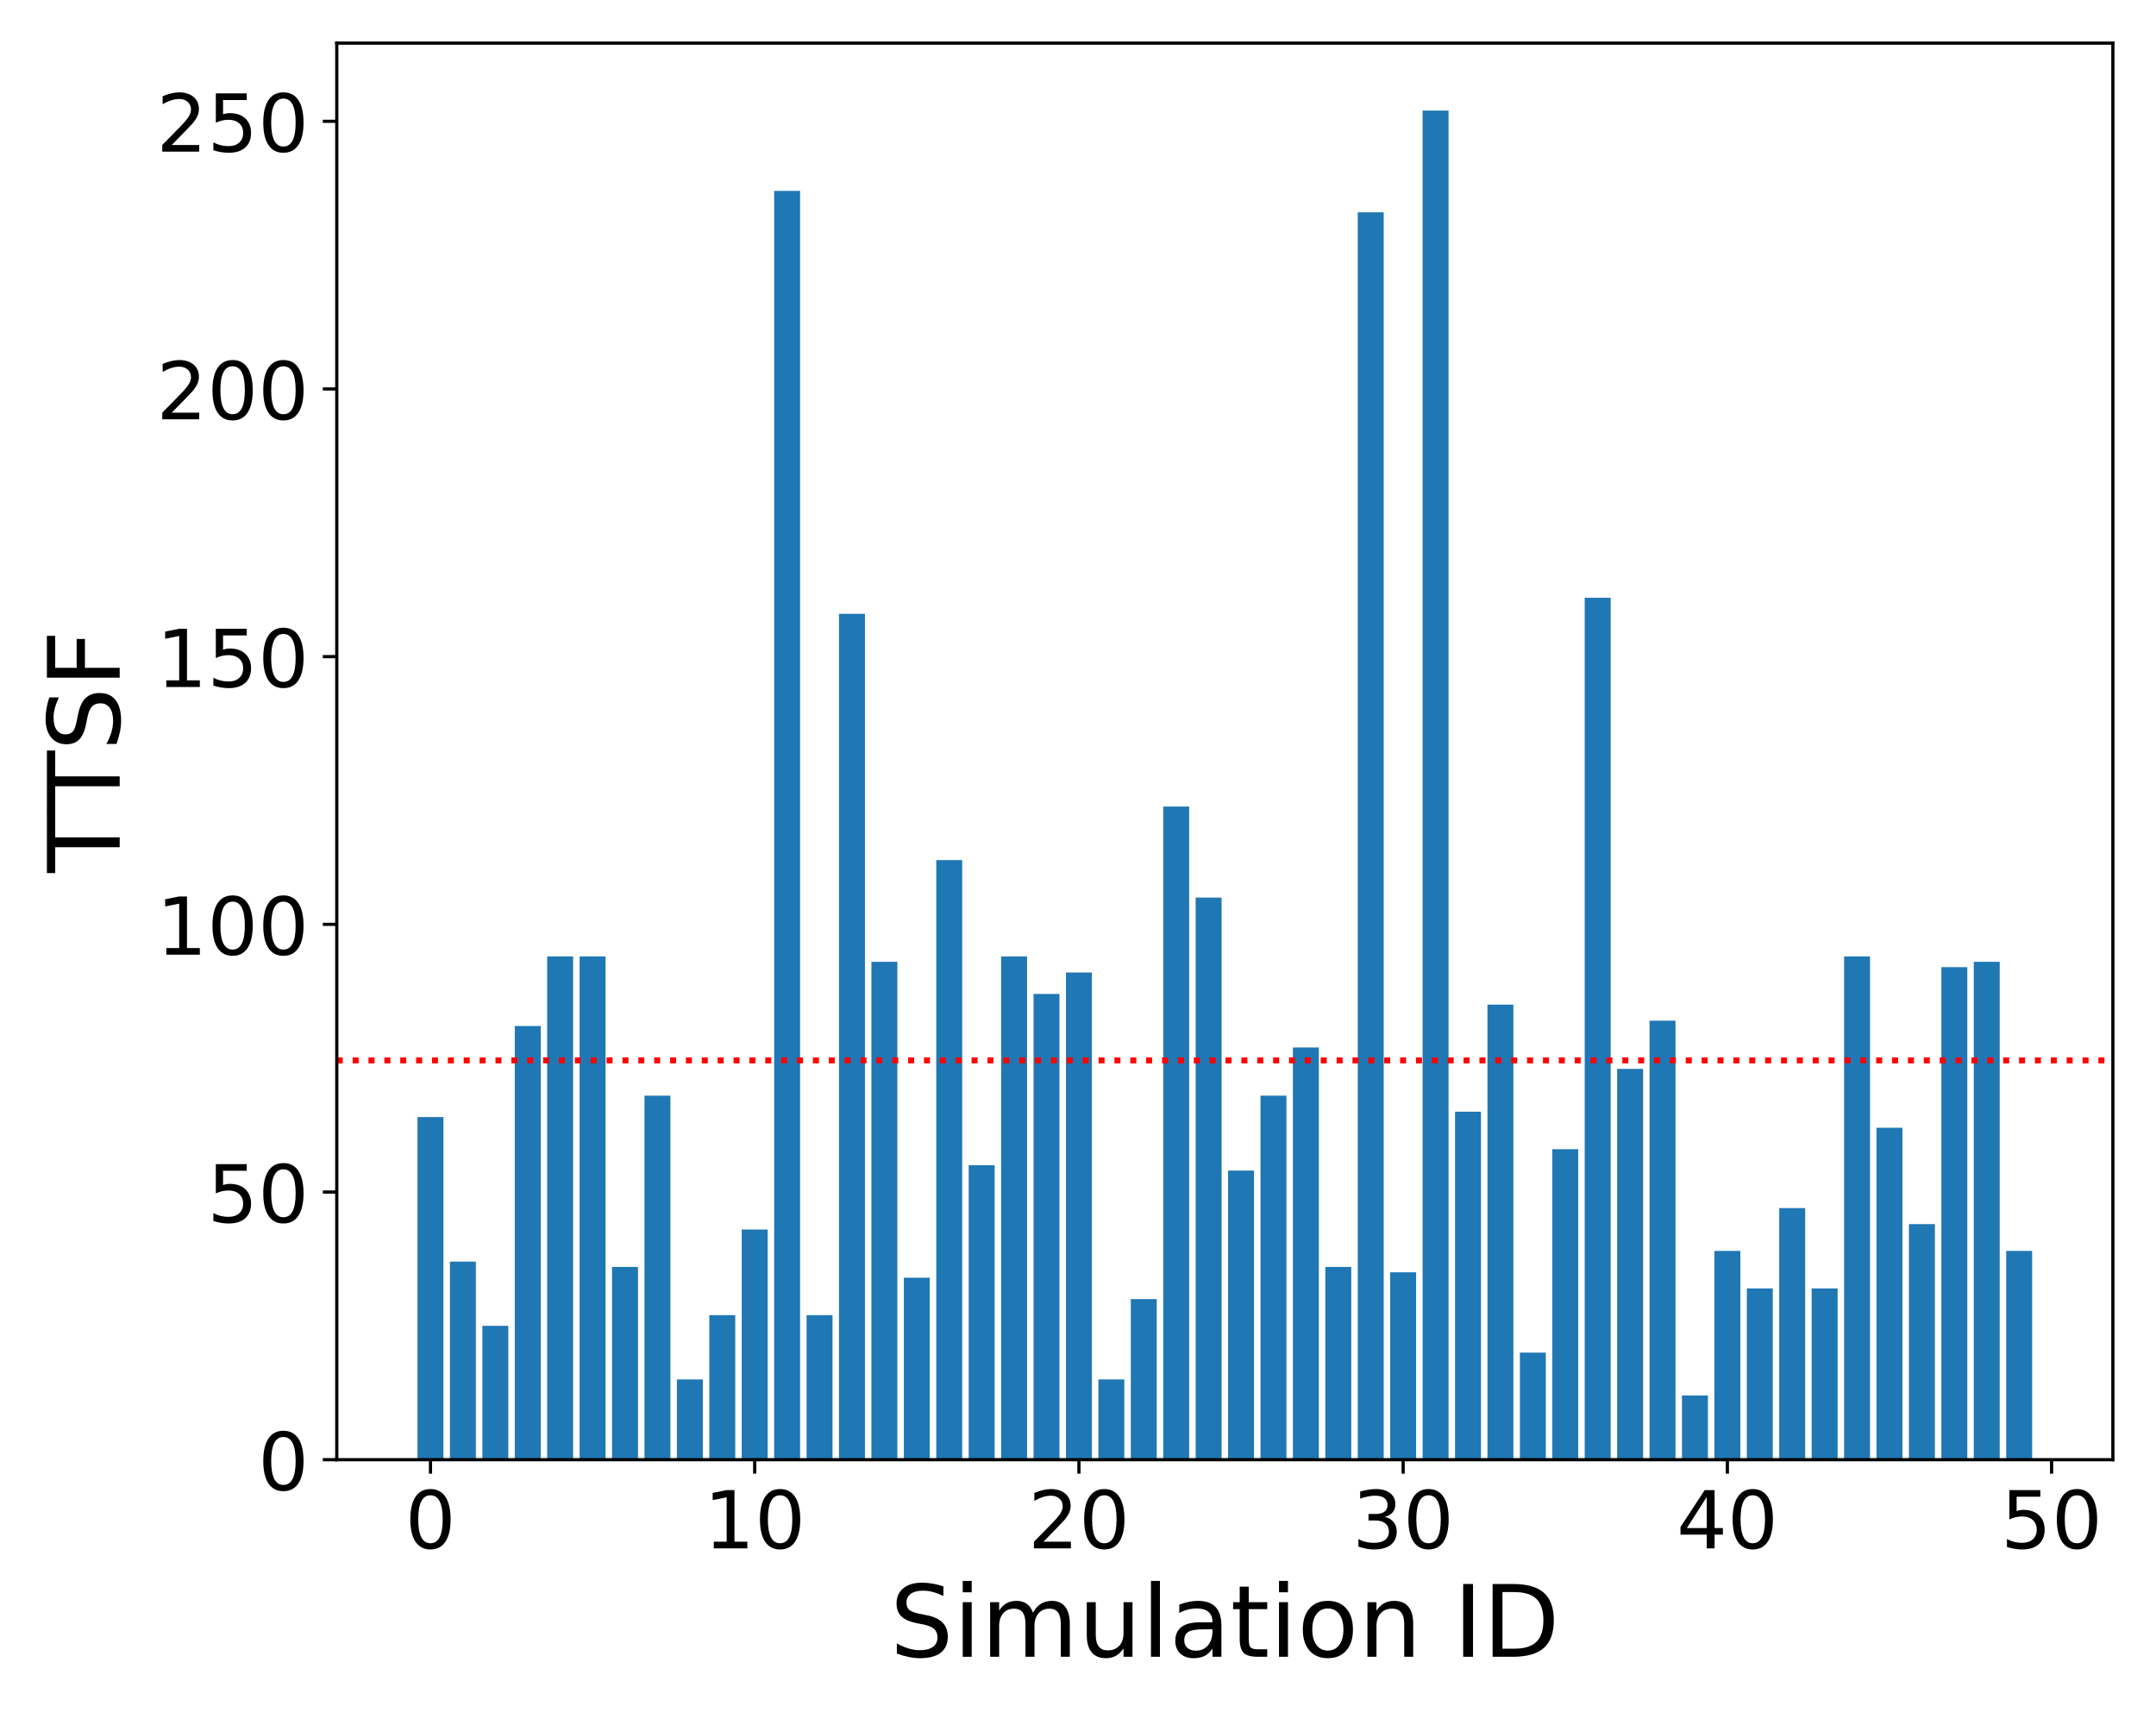
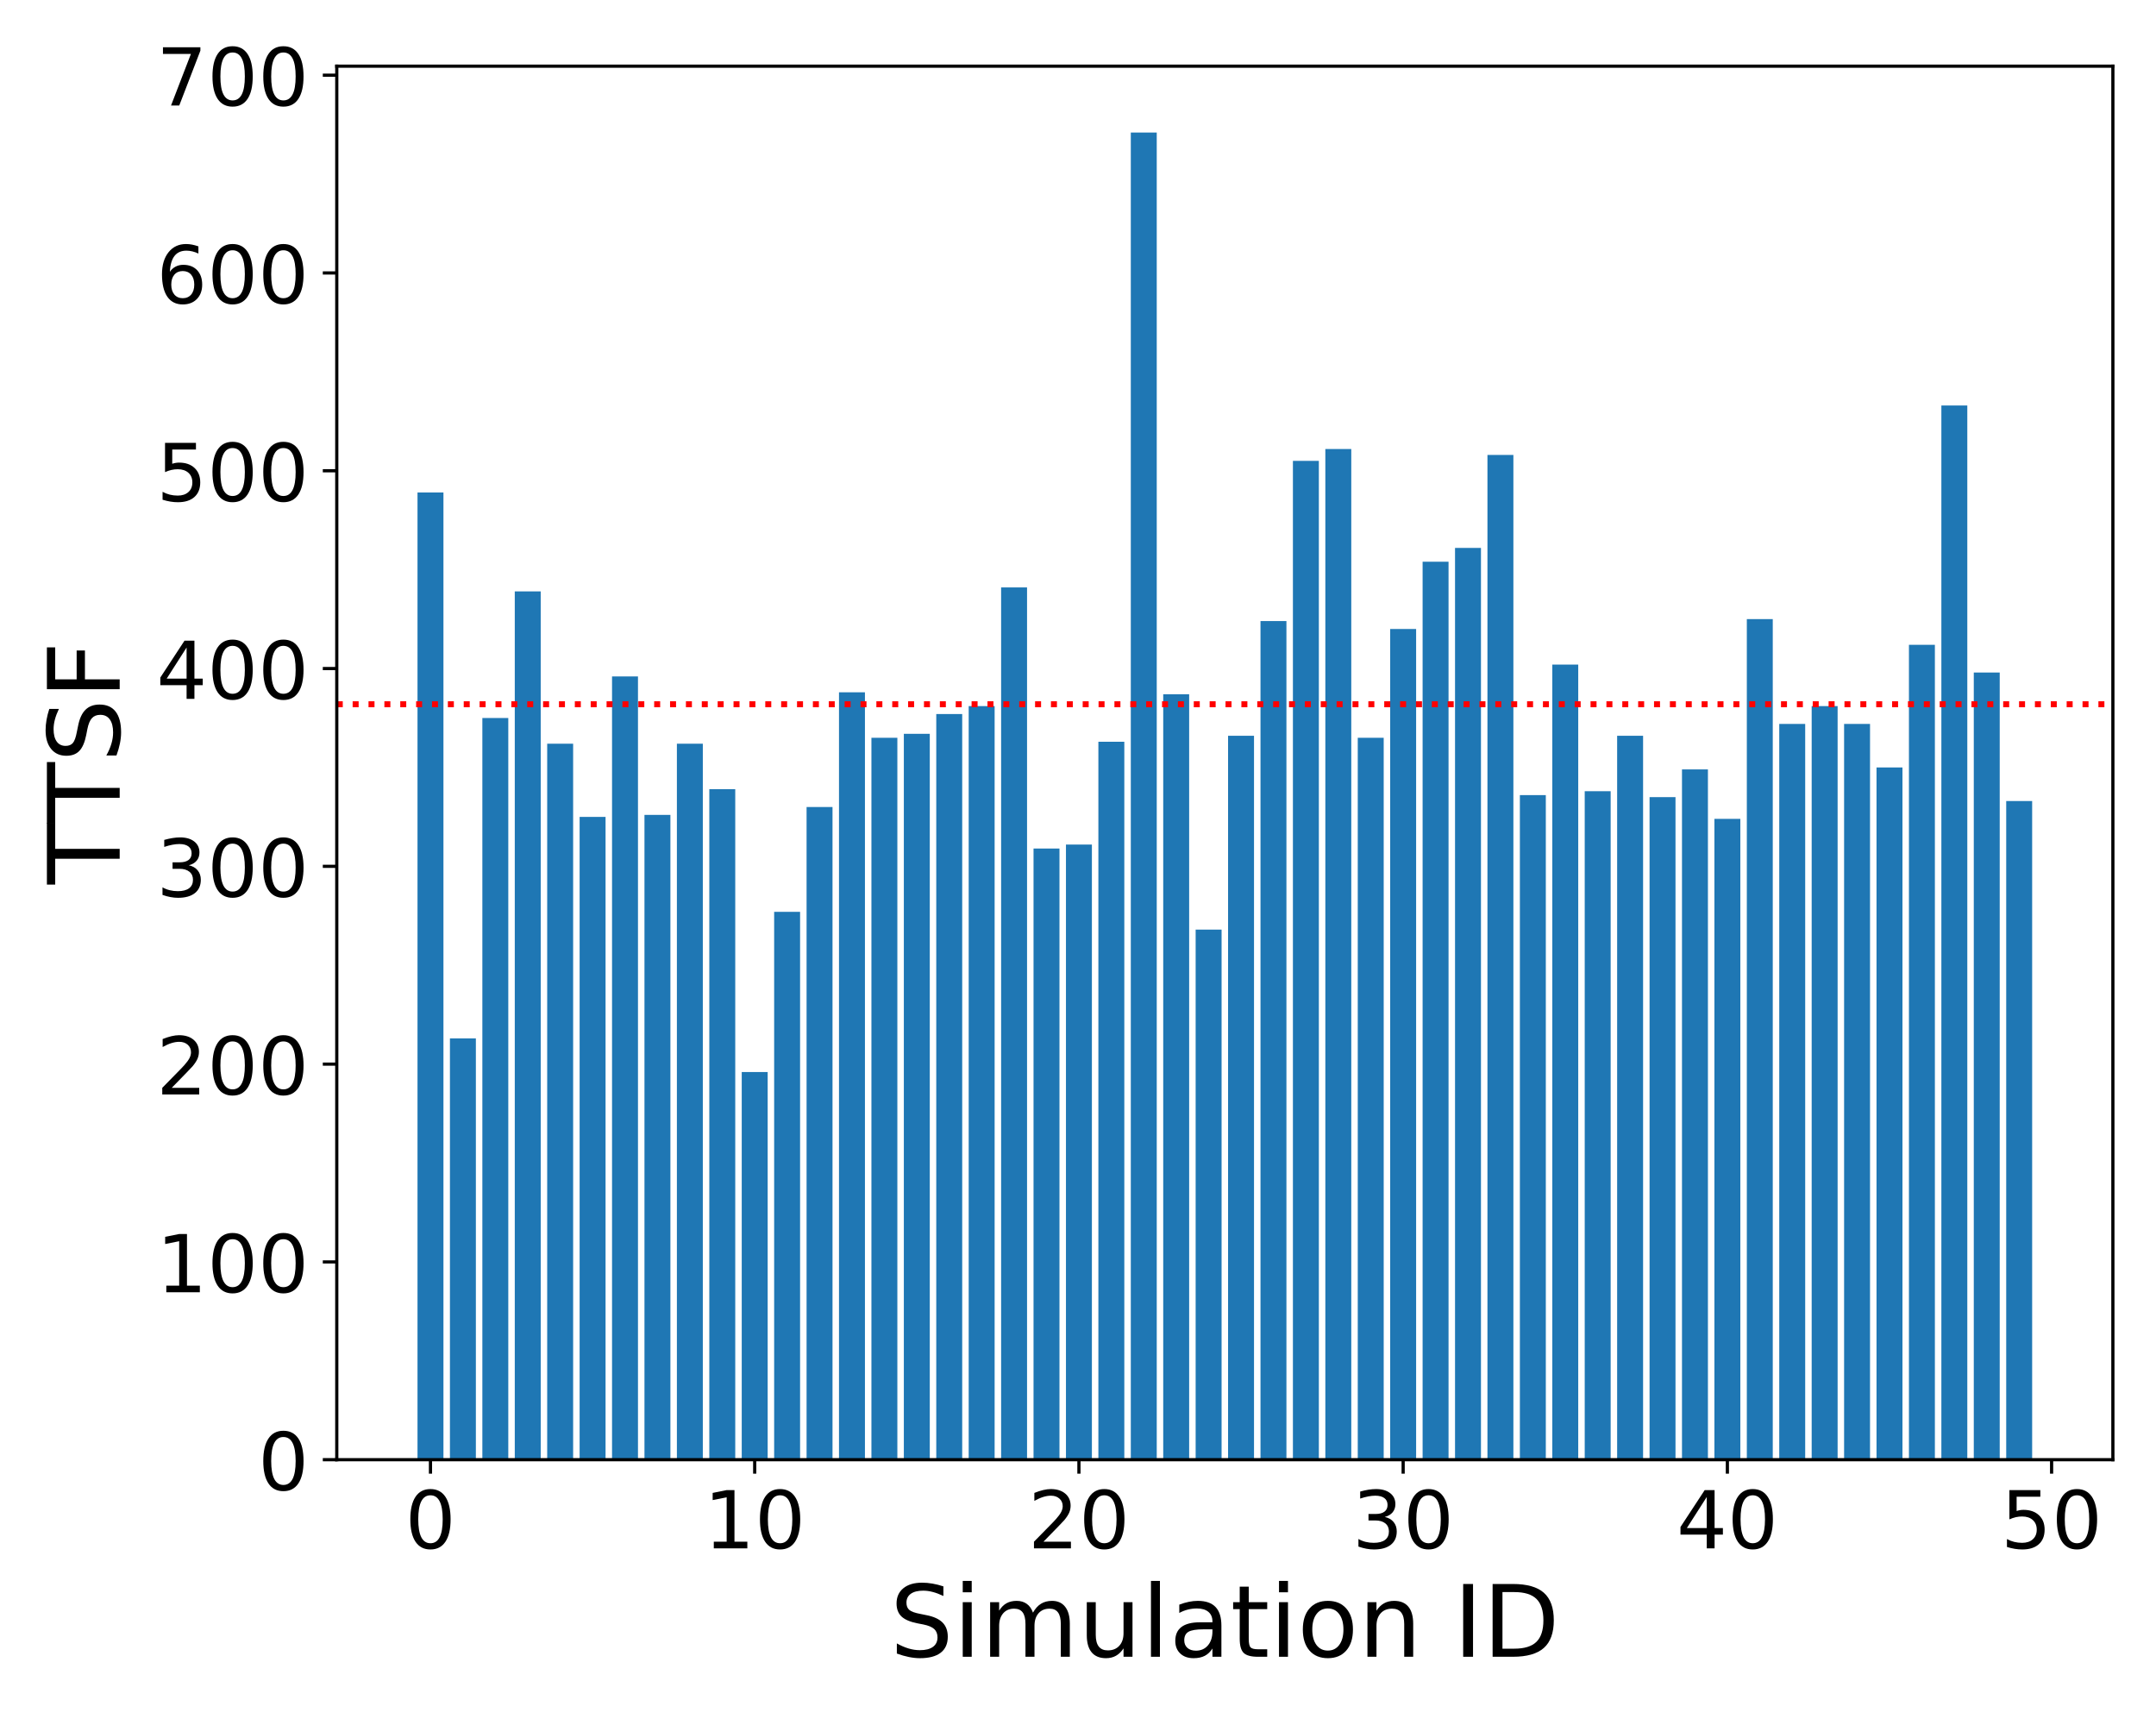
<svg xmlns="http://www.w3.org/2000/svg" xmlns:xlink="http://www.w3.org/1999/xlink" height="432pt" version="1.1" viewBox="0 0 540 432" width="540pt">
  <defs>
    <style type="text/css">
*{stroke-linecap:butt;stroke-linejoin:round;}
  </style>
  </defs>
  <g id="figure_1">
    <g id="patch_1">
      <path d="M 0 432  L 540 432  L 540 0  L 0 0  z " style="fill:#ffffff;" />
    </g>
    <g id="axes_1">
      <g id="patch_2">
-         <path d="M 84.35 365.56  L 529.2 365.56  L 529.2 10.8  L 84.35 10.8  z " style="fill:#ffffff;" />
+         <path d="M 84.35 365.56  L 529.2 365.56  L 529.2 16.572  L 84.35 16.572  z " style="fill:#ffffff;" />
      </g>
      <g id="patch_3">
-         <path clip-path="url(#pca66a45179)" d="M 104.57 365.56  L 111.067 365.56  L 111.067 279.753  L 104.57 279.753  z " style="fill:#1f77b4;" />
+         <path clip-path="url(#p94fafff607)" d="M 104.57 365.56  L 111.067 365.56  L 111.067 123.341  L 104.57 123.341  z " style="fill:#1f77b4;" />
      </g>
      <g id="patch_4">
-         <path clip-path="url(#pca66a45179)" d="M 112.691 365.56  L 119.188 365.56  L 119.188 315.953  L 112.691 315.953  z " style="fill:#1f77b4;" />
+         <path clip-path="url(#p94fafff607)" d="M 112.691 365.56  L 119.188 365.56  L 119.188 260.054  L 112.691 260.054  z " style="fill:#1f77b4;" />
      </g>
      <g id="patch_5">
-         <path clip-path="url(#pca66a45179)" d="M 120.812 365.56  L 127.308 365.56  L 127.308 332.041  L 120.812 332.041  z " style="fill:#1f77b4;" />
+         <path clip-path="url(#p94fafff607)" d="M 120.812 365.56  L 127.308 365.56  L 127.308 179.809  L 120.812 179.809  z " style="fill:#1f77b4;" />
      </g>
      <g id="patch_6">
-         <path clip-path="url(#pca66a45179)" d="M 128.932 365.56  L 135.429 365.56  L 135.429 256.96  L 128.932 256.96  z " style="fill:#1f77b4;" />
+         <path clip-path="url(#p94fafff607)" d="M 128.932 365.56  L 135.429 365.56  L 135.429 148.108  L 128.932 148.108  z " style="fill:#1f77b4;" />
      </g>
      <g id="patch_7">
-         <path clip-path="url(#pca66a45179)" d="M 137.053 365.56  L 143.55 365.56  L 143.55 239.53  L 137.053 239.53  z " style="fill:#1f77b4;" />
+         <path clip-path="url(#p94fafff607)" d="M 137.053 365.56  L 143.55 365.56  L 143.55 186.249  L 137.053 186.249  z " style="fill:#1f77b4;" />
      </g>
      <g id="patch_8">
-         <path clip-path="url(#pca66a45179)" d="M 145.174 365.56  L 151.67 365.56  L 151.67 239.53  L 145.174 239.53  z " style="fill:#1f77b4;" />
+         <path clip-path="url(#p94fafff607)" d="M 145.174 365.56  L 151.67 365.56  L 151.67 204.576  L 145.174 204.576  z " style="fill:#1f77b4;" />
      </g>
      <g id="patch_9">
-         <path clip-path="url(#pca66a45179)" d="M 153.294 365.56  L 159.791 365.56  L 159.791 317.293  L 153.294 317.293  z " style="fill:#1f77b4;" />
+         <path clip-path="url(#p94fafff607)" d="M 153.294 365.56  L 159.791 365.56  L 159.791 169.407  L 153.294 169.407  z " style="fill:#1f77b4;" />
      </g>
      <g id="patch_10">
-         <path clip-path="url(#pca66a45179)" d="M 161.415 365.56  L 167.912 365.56  L 167.912 274.39  L 161.415 274.39  z " style="fill:#1f77b4;" />
+         <path clip-path="url(#p94fafff607)" d="M 161.415 365.56  L 167.912 365.56  L 167.912 204.081  L 161.415 204.081  z " style="fill:#1f77b4;" />
      </g>
      <g id="patch_11">
-         <path clip-path="url(#pca66a45179)" d="M 169.536 365.56  L 176.032 365.56  L 176.032 345.449  L 169.536 345.449  z " style="fill:#1f77b4;" />
+         <path clip-path="url(#p94fafff607)" d="M 169.536 365.56  L 176.032 365.56  L 176.032 186.249  L 169.536 186.249  z " style="fill:#1f77b4;" />
      </g>
      <g id="patch_12">
-         <path clip-path="url(#pca66a45179)" d="M 177.656 365.56  L 184.153 365.56  L 184.153 329.36  L 177.656 329.36  z " style="fill:#1f77b4;" />
+         <path clip-path="url(#p94fafff607)" d="M 177.656 365.56  L 184.153 365.56  L 184.153 197.641  L 177.656 197.641  z " style="fill:#1f77b4;" />
      </g>
      <g id="patch_13">
-         <path clip-path="url(#pca66a45179)" d="M 185.777 365.56  L 192.274 365.56  L 192.274 307.908  L 185.777 307.908  z " style="fill:#1f77b4;" />
+         <path clip-path="url(#p94fafff607)" d="M 185.777 365.56  L 192.274 365.56  L 192.274 268.474  L 185.777 268.474  z " style="fill:#1f77b4;" />
      </g>
      <g id="patch_14">
-         <path clip-path="url(#pca66a45179)" d="M 193.898 365.56  L 200.394 365.56  L 200.394 47.804  L 193.898 47.804  z " style="fill:#1f77b4;" />
+         <path clip-path="url(#p94fafff607)" d="M 193.898 365.56  L 200.394 365.56  L 200.394 228.352  L 193.898 228.352  z " style="fill:#1f77b4;" />
      </g>
      <g id="patch_15">
-         <path clip-path="url(#pca66a45179)" d="M 202.018 365.56  L 208.515 365.56  L 208.515 329.36  L 202.018 329.36  z " style="fill:#1f77b4;" />
+         <path clip-path="url(#p94fafff607)" d="M 202.018 365.56  L 208.515 365.56  L 208.515 202.099  L 202.018 202.099  z " style="fill:#1f77b4;" />
      </g>
      <g id="patch_16">
-         <path clip-path="url(#pca66a45179)" d="M 210.139 365.56  L 216.636 365.56  L 216.636 153.723  L 210.139 153.723  z " style="fill:#1f77b4;" />
+         <path clip-path="url(#p94fafff607)" d="M 210.139 365.56  L 216.636 365.56  L 216.636 173.37  L 210.139 173.37  z " style="fill:#1f77b4;" />
      </g>
      <g id="patch_17">
-         <path clip-path="url(#pca66a45179)" d="M 218.26 365.56  L 224.756 365.56  L 224.756 240.871  L 218.26 240.871  z " style="fill:#1f77b4;" />
+         <path clip-path="url(#p94fafff607)" d="M 218.26 365.56  L 224.756 365.56  L 224.756 184.763  L 218.26 184.763  z " style="fill:#1f77b4;" />
      </g>
      <g id="patch_18">
-         <path clip-path="url(#pca66a45179)" d="M 226.38 365.56  L 232.877 365.56  L 232.877 319.975  L 226.38 319.975  z " style="fill:#1f77b4;" />
+         <path clip-path="url(#p94fafff607)" d="M 226.38 365.56  L 232.877 365.56  L 232.877 183.772  L 226.38 183.772  z " style="fill:#1f77b4;" />
      </g>
      <g id="patch_19">
-         <path clip-path="url(#pca66a45179)" d="M 234.501 365.56  L 240.998 365.56  L 240.998 215.397  L 234.501 215.397  z " style="fill:#1f77b4;" />
+         <path clip-path="url(#p94fafff607)" d="M 234.501 365.56  L 240.998 365.56  L 240.998 178.819  L 234.501 178.819  z " style="fill:#1f77b4;" />
      </g>
      <g id="patch_20">
-         <path clip-path="url(#pca66a45179)" d="M 242.622 365.56  L 249.118 365.56  L 249.118 291.819  L 242.622 291.819  z " style="fill:#1f77b4;" />
+         <path clip-path="url(#p94fafff607)" d="M 242.622 365.56  L 249.118 365.56  L 249.118 176.837  L 242.622 176.837  z " style="fill:#1f77b4;" />
      </g>
      <g id="patch_21">
-         <path clip-path="url(#pca66a45179)" d="M 250.742 365.56  L 257.239 365.56  L 257.239 239.53  L 250.742 239.53  z " style="fill:#1f77b4;" />
+         <path clip-path="url(#p94fafff607)" d="M 250.742 365.56  L 257.239 365.56  L 257.239 147.117  L 250.742 147.117  z " style="fill:#1f77b4;" />
      </g>
      <g id="patch_22">
-         <path clip-path="url(#pca66a45179)" d="M 258.863 365.56  L 265.36 365.56  L 265.36 248.916  L 258.863 248.916  z " style="fill:#1f77b4;" />
+         <path clip-path="url(#p94fafff607)" d="M 258.863 365.56  L 265.36 365.56  L 265.36 212.502  L 258.863 212.502  z " style="fill:#1f77b4;" />
      </g>
      <g id="patch_23">
-         <path clip-path="url(#pca66a45179)" d="M 266.984 365.56  L 273.48 365.56  L 273.48 243.553  L 266.984 243.553  z " style="fill:#1f77b4;" />
+         <path clip-path="url(#p94fafff607)" d="M 266.984 365.56  L 273.48 365.56  L 273.48 211.511  L 266.984 211.511  z " style="fill:#1f77b4;" />
      </g>
      <g id="patch_24">
-         <path clip-path="url(#pca66a45179)" d="M 275.104 365.56  L 281.601 365.56  L 281.601 345.449  L 275.104 345.449  z " style="fill:#1f77b4;" />
+         <path clip-path="url(#p94fafff607)" d="M 275.104 365.56  L 281.601 365.56  L 281.601 185.753  L 275.104 185.753  z " style="fill:#1f77b4;" />
      </g>
      <g id="patch_25">
-         <path clip-path="url(#pca66a45179)" d="M 283.225 365.56  L 289.722 365.56  L 289.722 325.338  L 283.225 325.338  z " style="fill:#1f77b4;" />
+         <path clip-path="url(#p94fafff607)" d="M 283.225 365.56  L 289.722 365.56  L 289.722 33.19  L 283.225 33.19  z " style="fill:#1f77b4;" />
      </g>
      <g id="patch_26">
-         <path clip-path="url(#pca66a45179)" d="M 291.346 365.56  L 297.842 365.56  L 297.842 201.99  L 291.346 201.99  z " style="fill:#1f77b4;" />
+         <path clip-path="url(#p94fafff607)" d="M 291.346 365.56  L 297.842 365.56  L 297.842 173.865  L 291.346 173.865  z " style="fill:#1f77b4;" />
      </g>
      <g id="patch_27">
-         <path clip-path="url(#pca66a45179)" d="M 299.466 365.56  L 305.963 365.56  L 305.963 224.782  L 299.466 224.782  z " style="fill:#1f77b4;" />
+         <path clip-path="url(#p94fafff607)" d="M 299.466 365.56  L 305.963 365.56  L 305.963 232.81  L 299.466 232.81  z " style="fill:#1f77b4;" />
      </g>
      <g id="patch_28">
-         <path clip-path="url(#pca66a45179)" d="M 307.587 365.56  L 314.084 365.56  L 314.084 293.16  L 307.587 293.16  z " style="fill:#1f77b4;" />
+         <path clip-path="url(#p94fafff607)" d="M 307.587 365.56  L 314.084 365.56  L 314.084 184.267  L 307.587 184.267  z " style="fill:#1f77b4;" />
      </g>
      <g id="patch_29">
-         <path clip-path="url(#pca66a45179)" d="M 315.708 365.56  L 322.204 365.56  L 322.204 274.39  L 315.708 274.39  z " style="fill:#1f77b4;" />
+         <path clip-path="url(#p94fafff607)" d="M 315.708 365.56  L 322.204 365.56  L 322.204 155.538  L 315.708 155.538  z " style="fill:#1f77b4;" />
      </g>
      <g id="patch_30">
-         <path clip-path="url(#pca66a45179)" d="M 323.828 365.56  L 330.325 365.56  L 330.325 262.323  L 323.828 262.323  z " style="fill:#1f77b4;" />
+         <path clip-path="url(#p94fafff607)" d="M 323.828 365.56  L 330.325 365.56  L 330.325 115.416  L 323.828 115.416  z " style="fill:#1f77b4;" />
      </g>
      <g id="patch_31">
-         <path clip-path="url(#pca66a45179)" d="M 331.949 365.56  L 338.446 365.56  L 338.446 317.293  L 331.949 317.293  z " style="fill:#1f77b4;" />
+         <path clip-path="url(#p94fafff607)" d="M 331.949 365.56  L 338.446 365.56  L 338.446 112.444  L 331.949 112.444  z " style="fill:#1f77b4;" />
      </g>
      <g id="patch_32">
-         <path clip-path="url(#pca66a45179)" d="M 340.07 365.56  L 346.566 365.56  L 346.566 53.167  L 340.07 53.167  z " style="fill:#1f77b4;" />
+         <path clip-path="url(#p94fafff607)" d="M 340.07 365.56  L 346.566 365.56  L 346.566 184.763  L 340.07 184.763  z " style="fill:#1f77b4;" />
      </g>
      <g id="patch_33">
-         <path clip-path="url(#pca66a45179)" d="M 348.19 365.56  L 354.687 365.56  L 354.687 318.634  L 348.19 318.634  z " style="fill:#1f77b4;" />
+         <path clip-path="url(#p94fafff607)" d="M 348.19 365.56  L 354.687 365.56  L 354.687 157.519  L 348.19 157.519  z " style="fill:#1f77b4;" />
      </g>
      <g id="patch_34">
-         <path clip-path="url(#pca66a45179)" d="M 356.311 365.56  L 362.808 365.56  L 362.808 27.693  L 356.311 27.693  z " style="fill:#1f77b4;" />
+         <path clip-path="url(#p94fafff607)" d="M 356.311 365.56  L 362.808 365.56  L 362.808 140.678  L 356.311 140.678  z " style="fill:#1f77b4;" />
      </g>
      <g id="patch_35">
-         <path clip-path="url(#pca66a45179)" d="M 364.432 365.56  L 370.928 365.56  L 370.928 278.412  L 364.432 278.412  z " style="fill:#1f77b4;" />
+         <path clip-path="url(#p94fafff607)" d="M 364.432 365.56  L 370.928 365.56  L 370.928 137.211  L 364.432 137.211  z " style="fill:#1f77b4;" />
      </g>
      <g id="patch_36">
-         <path clip-path="url(#pca66a45179)" d="M 372.552 365.56  L 379.049 365.56  L 379.049 251.597  L 372.552 251.597  z " style="fill:#1f77b4;" />
+         <path clip-path="url(#p94fafff607)" d="M 372.552 365.56  L 379.049 365.56  L 379.049 113.93  L 372.552 113.93  z " style="fill:#1f77b4;" />
      </g>
      <g id="patch_37">
-         <path clip-path="url(#pca66a45179)" d="M 380.673 365.56  L 387.17 365.56  L 387.17 338.745  L 380.673 338.745  z " style="fill:#1f77b4;" />
+         <path clip-path="url(#p94fafff607)" d="M 380.673 365.56  L 387.17 365.56  L 387.17 199.127  L 380.673 199.127  z " style="fill:#1f77b4;" />
      </g>
      <g id="patch_38">
-         <path clip-path="url(#pca66a45179)" d="M 388.794 365.56  L 395.29 365.56  L 395.29 287.797  L 388.794 287.797  z " style="fill:#1f77b4;" />
+         <path clip-path="url(#p94fafff607)" d="M 388.794 365.56  L 395.29 365.56  L 395.29 166.435  L 388.794 166.435  z " style="fill:#1f77b4;" />
      </g>
      <g id="patch_39">
-         <path clip-path="url(#pca66a45179)" d="M 396.914 365.56  L 403.411 365.56  L 403.411 149.701  L 396.914 149.701  z " style="fill:#1f77b4;" />
+         <path clip-path="url(#p94fafff607)" d="M 396.914 365.56  L 403.411 365.56  L 403.411 198.137  L 396.914 198.137  z " style="fill:#1f77b4;" />
      </g>
      <g id="patch_40">
-         <path clip-path="url(#pca66a45179)" d="M 405.035 365.56  L 411.532 365.56  L 411.532 267.686  L 405.035 267.686  z " style="fill:#1f77b4;" />
+         <path clip-path="url(#p94fafff607)" d="M 405.035 365.56  L 411.532 365.56  L 411.532 184.267  L 405.035 184.267  z " style="fill:#1f77b4;" />
      </g>
      <g id="patch_41">
-         <path clip-path="url(#pca66a45179)" d="M 413.156 365.56  L 419.652 365.56  L 419.652 255.619  L 413.156 255.619  z " style="fill:#1f77b4;" />
+         <path clip-path="url(#p94fafff607)" d="M 413.156 365.56  L 419.652 365.56  L 419.652 199.623  L 413.156 199.623  z " style="fill:#1f77b4;" />
      </g>
      <g id="patch_42">
-         <path clip-path="url(#pca66a45179)" d="M 421.276 365.56  L 427.773 365.56  L 427.773 349.471  L 421.276 349.471  z " style="fill:#1f77b4;" />
+         <path clip-path="url(#p94fafff607)" d="M 421.276 365.56  L 427.773 365.56  L 427.773 192.688  L 421.276 192.688  z " style="fill:#1f77b4;" />
      </g>
      <g id="patch_43">
-         <path clip-path="url(#pca66a45179)" d="M 429.397 365.56  L 435.894 365.56  L 435.894 313.271  L 429.397 313.271  z " style="fill:#1f77b4;" />
+         <path clip-path="url(#p94fafff607)" d="M 429.397 365.56  L 435.894 365.56  L 435.894 205.071  L 429.397 205.071  z " style="fill:#1f77b4;" />
      </g>
      <g id="patch_44">
-         <path clip-path="url(#pca66a45179)" d="M 437.518 365.56  L 444.014 365.56  L 444.014 322.656  L 437.518 322.656  z " style="fill:#1f77b4;" />
+         <path clip-path="url(#p94fafff607)" d="M 437.518 365.56  L 444.014 365.56  L 444.014 155.043  L 437.518 155.043  z " style="fill:#1f77b4;" />
      </g>
      <g id="patch_45">
-         <path clip-path="url(#pca66a45179)" d="M 445.638 365.56  L 452.135 365.56  L 452.135 302.545  L 445.638 302.545  z " style="fill:#1f77b4;" />
+         <path clip-path="url(#p94fafff607)" d="M 445.638 365.56  L 452.135 365.56  L 452.135 181.295  L 445.638 181.295  z " style="fill:#1f77b4;" />
      </g>
      <g id="patch_46">
-         <path clip-path="url(#pca66a45179)" d="M 453.759 365.56  L 460.256 365.56  L 460.256 322.656  L 453.759 322.656  z " style="fill:#1f77b4;" />
+         <path clip-path="url(#p94fafff607)" d="M 453.759 365.56  L 460.256 365.56  L 460.256 176.837  L 453.759 176.837  z " style="fill:#1f77b4;" />
      </g>
      <g id="patch_47">
-         <path clip-path="url(#pca66a45179)" d="M 461.88 365.56  L 468.376 365.56  L 468.376 239.53  L 461.88 239.53  z " style="fill:#1f77b4;" />
+         <path clip-path="url(#p94fafff607)" d="M 461.88 365.56  L 468.376 365.56  L 468.376 181.295  L 461.88 181.295  z " style="fill:#1f77b4;" />
      </g>
      <g id="patch_48">
-         <path clip-path="url(#pca66a45179)" d="M 470 365.56  L 476.497 365.56  L 476.497 282.434  L 470 282.434  z " style="fill:#1f77b4;" />
+         <path clip-path="url(#p94fafff607)" d="M 470 365.56  L 476.497 365.56  L 476.497 192.193  L 470 192.193  z " style="fill:#1f77b4;" />
      </g>
      <g id="patch_49">
-         <path clip-path="url(#pca66a45179)" d="M 478.121 365.56  L 484.618 365.56  L 484.618 306.567  L 478.121 306.567  z " style="fill:#1f77b4;" />
+         <path clip-path="url(#p94fafff607)" d="M 478.121 365.56  L 484.618 365.56  L 484.618 161.482  L 478.121 161.482  z " style="fill:#1f77b4;" />
      </g>
      <g id="patch_50">
-         <path clip-path="url(#pca66a45179)" d="M 486.242 365.56  L 492.738 365.56  L 492.738 242.212  L 486.242 242.212  z " style="fill:#1f77b4;" />
+         <path clip-path="url(#p94fafff607)" d="M 486.242 365.56  L 492.738 365.56  L 492.738 101.547  L 486.242 101.547  z " style="fill:#1f77b4;" />
      </g>
      <g id="patch_51">
-         <path clip-path="url(#pca66a45179)" d="M 494.362 365.56  L 500.859 365.56  L 500.859 240.871  L 494.362 240.871  z " style="fill:#1f77b4;" />
+         <path clip-path="url(#p94fafff607)" d="M 494.362 365.56  L 500.859 365.56  L 500.859 168.417  L 494.362 168.417  z " style="fill:#1f77b4;" />
      </g>
      <g id="patch_52">
-         <path clip-path="url(#pca66a45179)" d="M 502.483 365.56  L 508.98 365.56  L 508.98 313.271  L 502.483 313.271  z " style="fill:#1f77b4;" />
+         <path clip-path="url(#p94fafff607)" d="M 502.483 365.56  L 508.98 365.56  L 508.98 200.613  L 502.483 200.613  z " style="fill:#1f77b4;" />
      </g>
      <g id="matplotlib.axis_1">
        <g id="xtick_1">
          <g id="line2d_1">
            <defs>
-               <path d="M 0 0  L 0 3.5  " id="m735e7629f7" style="stroke:#000000;stroke-width:0.8;" />
-             </defs>
-             <g>
-               <use style="stroke:#000000;stroke-width:0.8;" x="107.819" xlink:href="#m735e7629f7" y="365.56" />
+               <path d="M 0 0  L 0 3.5  " id="md69ce95e56" style="stroke:#000000;stroke-width:0.8;" />
+             </defs>
+             <g>
+               <use style="stroke:#000000;stroke-width:0.8;" x="107.819" xlink:href="#md69ce95e56" y="365.56" />
            </g>
          </g>
          <g id="text_1">
            <defs>
              <path d="M 31.781 66.406  Q 24.172 66.406 20.328 58.906  Q 16.5 51.422 16.5 36.375  Q 16.5 21.391 20.328 13.891  Q 24.172 6.391 31.781 6.391  Q 39.453 6.391 43.281 13.891  Q 47.125 21.391 47.125 36.375  Q 47.125 51.422 43.281 58.906  Q 39.453 66.406 31.781 66.406  z M 31.781 74.219  Q 44.047 74.219 50.516 64.516  Q 56.984 54.828 56.984 36.375  Q 56.984 17.969 50.516 8.266  Q 44.047 -1.422 31.781 -1.422  Q 19.531 -1.422 13.062 8.266  Q 6.594 17.969 6.594 36.375  Q 6.594 54.828 13.062 64.516  Q 19.531 74.219 31.781 74.219  z " id="DejaVuSans-48" />
            </defs>
            <g transform="translate(101.4562 387.7569)scale(0.2 -0.2)">
              <use xlink:href="#DejaVuSans-48" />
            </g>
          </g>
        </g>
        <g id="xtick_2">
          <g id="line2d_2">
            <g>
-               <use style="stroke:#000000;stroke-width:0.8;" x="189.025" xlink:href="#m735e7629f7" y="365.56" />
+               <use style="stroke:#000000;stroke-width:0.8;" x="189.025" xlink:href="#md69ce95e56" y="365.56" />
            </g>
          </g>
          <g id="text_2">
            <defs>
              <path d="M 12.406 8.297  L 28.516 8.297  L 28.516 63.922  L 10.984 60.406  L 10.984 69.391  L 28.422 72.906  L 38.281 72.906  L 38.281 8.297  L 54.391 8.297  L 54.391 0  L 12.406 0  z " id="DejaVuSans-49" />
            </defs>
            <g transform="translate(176.3004 387.7569)scale(0.2 -0.2)">
              <use xlink:href="#DejaVuSans-49" />
              <use x="63.623" xlink:href="#DejaVuSans-48" />
            </g>
          </g>
        </g>
        <g id="xtick_3">
          <g id="line2d_3">
            <g>
-               <use style="stroke:#000000;stroke-width:0.8;" x="270.232" xlink:href="#m735e7629f7" y="365.56" />
+               <use style="stroke:#000000;stroke-width:0.8;" x="270.232" xlink:href="#md69ce95e56" y="365.56" />
            </g>
          </g>
          <g id="text_3">
            <defs>
              <path d="M 19.188 8.297  L 53.609 8.297  L 53.609 0  L 7.328 0  L 7.328 8.297  Q 12.938 14.109 22.625 23.891  Q 32.328 33.688 34.812 36.531  Q 39.547 41.844 41.422 45.531  Q 43.312 49.219 43.312 52.781  Q 43.312 58.594 39.234 62.25  Q 35.156 65.922 28.609 65.922  Q 23.969 65.922 18.812 64.312  Q 13.672 62.703 7.812 59.422  L 7.812 69.391  Q 13.766 71.781 18.938 73  Q 24.125 74.219 28.422 74.219  Q 39.75 74.219 46.484 68.547  Q 53.219 62.891 53.219 53.422  Q 53.219 48.922 51.531 44.891  Q 49.859 40.875 45.406 35.406  Q 44.188 33.984 37.641 27.219  Q 31.109 20.453 19.188 8.297  z " id="DejaVuSans-50" />
            </defs>
            <g transform="translate(257.507 387.7569)scale(0.2 -0.2)">
              <use xlink:href="#DejaVuSans-50" />
              <use x="63.623" xlink:href="#DejaVuSans-48" />
            </g>
          </g>
        </g>
        <g id="xtick_4">
          <g id="line2d_4">
            <g>
-               <use style="stroke:#000000;stroke-width:0.8;" x="351.439" xlink:href="#m735e7629f7" y="365.56" />
+               <use style="stroke:#000000;stroke-width:0.8;" x="351.439" xlink:href="#md69ce95e56" y="365.56" />
            </g>
          </g>
          <g id="text_4">
            <defs>
              <path d="M 40.578 39.312  Q 47.656 37.797 51.625 33  Q 55.609 28.219 55.609 21.188  Q 55.609 10.406 48.188 4.484  Q 40.766 -1.422 27.094 -1.422  Q 22.516 -1.422 17.656 -0.516  Q 12.797 0.391 7.625 2.203  L 7.625 11.719  Q 11.719 9.328 16.594 8.109  Q 21.484 6.891 26.812 6.891  Q 36.078 6.891 40.938 10.547  Q 45.797 14.203 45.797 21.188  Q 45.797 27.641 41.281 31.266  Q 36.766 34.906 28.719 34.906  L 20.219 34.906  L 20.219 43.016  L 29.109 43.016  Q 36.375 43.016 40.234 45.922  Q 44.094 48.828 44.094 54.297  Q 44.094 59.906 40.109 62.906  Q 36.141 65.922 28.719 65.922  Q 24.656 65.922 20.016 65.031  Q 15.375 64.156 9.812 62.312  L 9.812 71.094  Q 15.438 72.656 20.344 73.438  Q 25.25 74.219 29.594 74.219  Q 40.828 74.219 47.359 69.109  Q 53.906 64.016 53.906 55.328  Q 53.906 49.266 50.438 45.094  Q 46.969 40.922 40.578 39.312  z " id="DejaVuSans-51" />
            </defs>
            <g transform="translate(338.7137 387.7569)scale(0.2 -0.2)">
              <use xlink:href="#DejaVuSans-51" />
              <use x="63.623" xlink:href="#DejaVuSans-48" />
            </g>
          </g>
        </g>
        <g id="xtick_5">
          <g id="line2d_5">
            <g>
-               <use style="stroke:#000000;stroke-width:0.8;" x="432.645" xlink:href="#m735e7629f7" y="365.56" />
+               <use style="stroke:#000000;stroke-width:0.8;" x="432.645" xlink:href="#md69ce95e56" y="365.56" />
            </g>
          </g>
          <g id="text_5">
            <defs>
              <path d="M 37.797 64.312  L 12.891 25.391  L 37.797 25.391  z M 35.203 72.906  L 47.609 72.906  L 47.609 25.391  L 58.016 25.391  L 58.016 17.188  L 47.609 17.188  L 47.609 0  L 37.797 0  L 37.797 17.188  L 4.891 17.188  L 4.891 26.703  z " id="DejaVuSans-52" />
            </defs>
            <g transform="translate(419.9203 387.7569)scale(0.2 -0.2)">
              <use xlink:href="#DejaVuSans-52" />
              <use x="63.623" xlink:href="#DejaVuSans-48" />
            </g>
          </g>
        </g>
        <g id="xtick_6">
          <g id="line2d_6">
            <g>
-               <use style="stroke:#000000;stroke-width:0.8;" x="513.852" xlink:href="#m735e7629f7" y="365.56" />
+               <use style="stroke:#000000;stroke-width:0.8;" x="513.852" xlink:href="#md69ce95e56" y="365.56" />
            </g>
          </g>
          <g id="text_6">
            <defs>
              <path d="M 10.797 72.906  L 49.516 72.906  L 49.516 64.594  L 19.828 64.594  L 19.828 46.734  Q 21.969 47.469 24.109 47.828  Q 26.266 48.188 28.422 48.188  Q 40.625 48.188 47.75 41.5  Q 54.891 34.812 54.891 23.391  Q 54.891 11.625 47.562 5.094  Q 40.234 -1.422 26.906 -1.422  Q 22.312 -1.422 17.547 -0.641  Q 12.797 0.141 7.719 1.703  L 7.719 11.625  Q 12.109 9.234 16.797 8.062  Q 21.484 6.891 26.703 6.891  Q 35.156 6.891 40.078 11.328  Q 45.016 15.766 45.016 23.391  Q 45.016 31 40.078 35.438  Q 35.156 39.891 26.703 39.891  Q 22.75 39.891 18.812 39.016  Q 14.891 38.141 10.797 36.281  z " id="DejaVuSans-53" />
            </defs>
            <g transform="translate(501.1269 387.7569)scale(0.2 -0.2)">
              <use xlink:href="#DejaVuSans-53" />
              <use x="63.623" xlink:href="#DejaVuSans-48" />
            </g>
          </g>
        </g>
        <g id="text_7">
          <defs>
            <path d="M 53.516 70.516  L 53.516 60.891  Q 47.906 63.578 42.922 64.891  Q 37.938 66.219 33.297 66.219  Q 25.25 66.219 20.875 63.094  Q 16.5 59.969 16.5 54.203  Q 16.5 49.359 19.406 46.891  Q 22.312 44.438 30.422 42.922  L 36.375 41.703  Q 47.406 39.594 52.656 34.297  Q 57.906 29 57.906 20.125  Q 57.906 9.516 50.797 4.047  Q 43.703 -1.422 29.984 -1.422  Q 24.812 -1.422 18.969 -0.25  Q 13.141 0.922 6.891 3.219  L 6.891 13.375  Q 12.891 10.016 18.656 8.297  Q 24.422 6.594 29.984 6.594  Q 38.422 6.594 43.016 9.906  Q 47.609 13.234 47.609 19.391  Q 47.609 24.75 44.312 27.781  Q 41.016 30.812 33.5 32.328  L 27.484 33.5  Q 16.453 35.688 11.516 40.375  Q 6.594 45.062 6.594 53.422  Q 6.594 63.094 13.406 68.656  Q 20.219 74.219 32.172 74.219  Q 37.312 74.219 42.625 73.281  Q 47.953 72.359 53.516 70.516  z " id="DejaVuSans-83" />
            <path d="M 9.422 54.688  L 18.406 54.688  L 18.406 0  L 9.422 0  z M 9.422 75.984  L 18.406 75.984  L 18.406 64.594  L 9.422 64.594  z " id="DejaVuSans-105" />
            <path d="M 52 44.188  Q 55.375 50.25 60.062 53.125  Q 64.75 56 71.094 56  Q 79.641 56 84.281 50.016  Q 88.922 44.047 88.922 33.016  L 88.922 0  L 79.891 0  L 79.891 32.719  Q 79.891 40.578 77.094 44.375  Q 74.312 48.188 68.609 48.188  Q 61.625 48.188 57.562 43.547  Q 53.516 38.922 53.516 30.906  L 53.516 0  L 44.484 0  L 44.484 32.719  Q 44.484 40.625 41.703 44.406  Q 38.922 48.188 33.109 48.188  Q 26.219 48.188 22.156 43.531  Q 18.109 38.875 18.109 30.906  L 18.109 0  L 9.078 0  L 9.078 54.688  L 18.109 54.688  L 18.109 46.188  Q 21.188 51.219 25.484 53.609  Q 29.781 56 35.688 56  Q 41.656 56 45.828 52.969  Q 50 49.953 52 44.188  z " id="DejaVuSans-109" />
            <path d="M 8.5 21.578  L 8.5 54.688  L 17.484 54.688  L 17.484 21.922  Q 17.484 14.156 20.5 10.266  Q 23.531 6.391 29.594 6.391  Q 36.859 6.391 41.078 11.031  Q 45.312 15.672 45.312 23.688  L 45.312 54.688  L 54.297 54.688  L 54.297 0  L 45.312 0  L 45.312 8.406  Q 42.047 3.422 37.719 1  Q 33.406 -1.422 27.688 -1.422  Q 18.266 -1.422 13.375 4.438  Q 8.5 10.297 8.5 21.578  z M 31.109 56  z " id="DejaVuSans-117" />
            <path d="M 9.422 75.984  L 18.406 75.984  L 18.406 0  L 9.422 0  z " id="DejaVuSans-108" />
            <path d="M 34.281 27.484  Q 23.391 27.484 19.188 25  Q 14.984 22.516 14.984 16.5  Q 14.984 11.719 18.141 8.906  Q 21.297 6.109 26.703 6.109  Q 34.188 6.109 38.703 11.406  Q 43.219 16.703 43.219 25.484  L 43.219 27.484  z M 52.203 31.203  L 52.203 0  L 43.219 0  L 43.219 8.297  Q 40.141 3.328 35.547 0.953  Q 30.953 -1.422 24.312 -1.422  Q 15.922 -1.422 10.953 3.297  Q 6 8.016 6 15.922  Q 6 25.141 12.172 29.828  Q 18.359 34.516 30.609 34.516  L 43.219 34.516  L 43.219 35.406  Q 43.219 41.609 39.141 45  Q 35.062 48.391 27.688 48.391  Q 23 48.391 18.547 47.266  Q 14.109 46.141 10.016 43.891  L 10.016 52.203  Q 14.938 54.109 19.578 55.047  Q 24.219 56 28.609 56  Q 40.484 56 46.344 49.844  Q 52.203 43.703 52.203 31.203  z " id="DejaVuSans-97" />
            <path d="M 18.312 70.219  L 18.312 54.688  L 36.812 54.688  L 36.812 47.703  L 18.312 47.703  L 18.312 18.016  Q 18.312 11.328 20.141 9.422  Q 21.969 7.516 27.594 7.516  L 36.812 7.516  L 36.812 0  L 27.594 0  Q 17.188 0 13.234 3.875  Q 9.281 7.766 9.281 18.016  L 9.281 47.703  L 2.688 47.703  L 2.688 54.688  L 9.281 54.688  L 9.281 70.219  z " id="DejaVuSans-116" />
            <path d="M 30.609 48.391  Q 23.391 48.391 19.188 42.75  Q 14.984 37.109 14.984 27.297  Q 14.984 17.484 19.156 11.844  Q 23.344 6.203 30.609 6.203  Q 37.797 6.203 41.984 11.859  Q 46.188 17.531 46.188 27.297  Q 46.188 37.016 41.984 42.703  Q 37.797 48.391 30.609 48.391  z M 30.609 56  Q 42.328 56 49.016 48.375  Q 55.719 40.766 55.719 27.297  Q 55.719 13.875 49.016 6.219  Q 42.328 -1.422 30.609 -1.422  Q 18.844 -1.422 12.172 6.219  Q 5.516 13.875 5.516 27.297  Q 5.516 40.766 12.172 48.375  Q 18.844 56 30.609 56  z " id="DejaVuSans-111" />
            <path d="M 54.891 33.016  L 54.891 0  L 45.906 0  L 45.906 32.719  Q 45.906 40.484 42.875 44.328  Q 39.844 48.188 33.797 48.188  Q 26.516 48.188 22.312 43.547  Q 18.109 38.922 18.109 30.906  L 18.109 0  L 9.078 0  L 9.078 54.688  L 18.109 54.688  L 18.109 46.188  Q 21.344 51.125 25.703 53.562  Q 30.078 56 35.797 56  Q 45.219 56 50.047 50.172  Q 54.891 44.344 54.891 33.016  z " id="DejaVuSans-110" />
            <path id="DejaVuSans-32" />
            <path d="M 9.812 72.906  L 19.672 72.906  L 19.672 0  L 9.812 0  z " id="DejaVuSans-73" />
            <path d="M 19.672 64.797  L 19.672 8.109  L 31.594 8.109  Q 46.688 8.109 53.688 14.938  Q 60.688 21.781 60.688 36.531  Q 60.688 51.172 53.688 57.984  Q 46.688 64.797 31.594 64.797  z M 9.812 72.906  L 30.078 72.906  Q 51.266 72.906 61.172 64.094  Q 71.094 55.281 71.094 36.531  Q 71.094 17.672 61.125 8.828  Q 51.172 0 30.078 0  L 9.812 0  z " id="DejaVuSans-68" />
          </defs>
          <g transform="translate(222.9078 414.9123)scale(0.25 -0.25)">
            <use xlink:href="#DejaVuSans-83" />
            <use x="63.477" xlink:href="#DejaVuSans-105" />
            <use x="91.26" xlink:href="#DejaVuSans-109" />
            <use x="188.672" xlink:href="#DejaVuSans-117" />
            <use x="252.051" xlink:href="#DejaVuSans-108" />
            <use x="279.834" xlink:href="#DejaVuSans-97" />
            <use x="341.113" xlink:href="#DejaVuSans-116" />
            <use x="380.322" xlink:href="#DejaVuSans-105" />
            <use x="408.105" xlink:href="#DejaVuSans-111" />
            <use x="469.287" xlink:href="#DejaVuSans-110" />
            <use x="532.666" xlink:href="#DejaVuSans-32" />
            <use x="564.453" xlink:href="#DejaVuSans-73" />
            <use x="593.945" xlink:href="#DejaVuSans-68" />
          </g>
        </g>
      </g>
      <g id="matplotlib.axis_2">
        <g id="ytick_1">
          <g id="line2d_7">
            <defs>
-               <path d="M 0 0  L -3.5 0  " id="m9868444535" style="stroke:#000000;stroke-width:0.8;" />
-             </defs>
-             <g>
-               <use style="stroke:#000000;stroke-width:0.8;" x="84.35" xlink:href="#m9868444535" y="365.56" />
+               <path d="M 0 0  L -3.5 0  " id="mb2241f87a9" style="stroke:#000000;stroke-width:0.8;" />
+             </defs>
+             <g>
+               <use style="stroke:#000000;stroke-width:0.8;" x="84.35" xlink:href="#mb2241f87a9" y="365.56" />
            </g>
          </g>
          <g id="text_8">
            <g transform="translate(64.625 373.1584)scale(0.2 -0.2)">
              <use xlink:href="#DejaVuSans-48" />
            </g>
          </g>
        </g>
        <g id="ytick_2">
          <g id="line2d_8">
            <g>
-               <use style="stroke:#000000;stroke-width:0.8;" x="84.35" xlink:href="#m9868444535" y="298.523" />
+               <use style="stroke:#000000;stroke-width:0.8;" x="84.35" xlink:href="#mb2241f87a9" y="316.027" />
            </g>
          </g>
          <g id="text_9">
-             <g transform="translate(51.9 306.1214)scale(0.2 -0.2)">
-               <use xlink:href="#DejaVuSans-53" />
-               <use x="63.623" xlink:href="#DejaVuSans-48" />
+             <g transform="translate(39.175 323.6249)scale(0.2 -0.2)">
+               <use xlink:href="#DejaVuSans-49" />
+               <use x="63.623" xlink:href="#DejaVuSans-48" />
+               <use x="127.246" xlink:href="#DejaVuSans-48" />
            </g>
          </g>
        </g>
        <g id="ytick_3">
          <g id="line2d_9">
            <g>
-               <use style="stroke:#000000;stroke-width:0.8;" x="84.35" xlink:href="#m9868444535" y="231.486" />
+               <use style="stroke:#000000;stroke-width:0.8;" x="84.35" xlink:href="#mb2241f87a9" y="266.493" />
            </g>
          </g>
          <g id="text_10">
-             <g transform="translate(39.175 239.0844)scale(0.2 -0.2)">
-               <use xlink:href="#DejaVuSans-49" />
+             <g transform="translate(39.175 274.0915)scale(0.2 -0.2)">
+               <use xlink:href="#DejaVuSans-50" />
              <use x="63.623" xlink:href="#DejaVuSans-48" />
              <use x="127.246" xlink:href="#DejaVuSans-48" />
            </g>
          </g>
        </g>
        <g id="ytick_4">
          <g id="line2d_10">
            <g>
-               <use style="stroke:#000000;stroke-width:0.8;" x="84.35" xlink:href="#m9868444535" y="164.449" />
+               <use style="stroke:#000000;stroke-width:0.8;" x="84.35" xlink:href="#mb2241f87a9" y="216.96" />
            </g>
          </g>
          <g id="text_11">
-             <g transform="translate(39.175 172.0473)scale(0.2 -0.2)">
-               <use xlink:href="#DejaVuSans-49" />
-               <use x="63.623" xlink:href="#DejaVuSans-53" />
+             <g transform="translate(39.175 224.558)scale(0.2 -0.2)">
+               <use xlink:href="#DejaVuSans-51" />
+               <use x="63.623" xlink:href="#DejaVuSans-48" />
              <use x="127.246" xlink:href="#DejaVuSans-48" />
            </g>
          </g>
        </g>
        <g id="ytick_5">
          <g id="line2d_11">
            <g>
-               <use style="stroke:#000000;stroke-width:0.8;" x="84.35" xlink:href="#m9868444535" y="97.412" />
+               <use style="stroke:#000000;stroke-width:0.8;" x="84.35" xlink:href="#mb2241f87a9" y="167.426" />
            </g>
          </g>
          <g id="text_12">
-             <g transform="translate(39.175 105.0103)scale(0.2 -0.2)">
-               <use xlink:href="#DejaVuSans-50" />
+             <g transform="translate(39.175 175.0245)scale(0.2 -0.2)">
+               <use xlink:href="#DejaVuSans-52" />
              <use x="63.623" xlink:href="#DejaVuSans-48" />
              <use x="127.246" xlink:href="#DejaVuSans-48" />
            </g>
          </g>
        </g>
        <g id="ytick_6">
          <g id="line2d_12">
            <g>
-               <use style="stroke:#000000;stroke-width:0.8;" x="84.35" xlink:href="#m9868444535" y="30.375" />
+               <use style="stroke:#000000;stroke-width:0.8;" x="84.35" xlink:href="#mb2241f87a9" y="117.893" />
            </g>
          </g>
          <g id="text_13">
-             <g transform="translate(39.175 37.97325)scale(0.2 -0.2)">
-               <use xlink:href="#DejaVuSans-50" />
-               <use x="63.623" xlink:href="#DejaVuSans-53" />
-               <use x="127.246" xlink:href="#DejaVuSans-48" />
-             </g>
-           </g>
-         </g>
-         <g id="text_14">
+             <g transform="translate(39.175 125.491)scale(0.2 -0.2)">
+               <use xlink:href="#DejaVuSans-53" />
+               <use x="63.623" xlink:href="#DejaVuSans-48" />
+               <use x="127.246" xlink:href="#DejaVuSans-48" />
+             </g>
+           </g>
+         </g>
+         <g id="ytick_7">
+           <g id="line2d_13">
+             <g>
+               <use style="stroke:#000000;stroke-width:0.8;" x="84.35" xlink:href="#mb2241f87a9" y="68.359" />
+             </g>
+           </g>
+           <g id="text_14">
+             <defs>
+               <path d="M 33.016 40.375  Q 26.375 40.375 22.484 35.828  Q 18.609 31.297 18.609 23.391  Q 18.609 15.531 22.484 10.953  Q 26.375 6.391 33.016 6.391  Q 39.656 6.391 43.531 10.953  Q 47.406 15.531 47.406 23.391  Q 47.406 31.297 43.531 35.828  Q 39.656 40.375 33.016 40.375  z M 52.594 71.297  L 52.594 62.312  Q 48.875 64.062 45.094 64.984  Q 41.312 65.922 37.594 65.922  Q 27.828 65.922 22.672 59.328  Q 17.531 52.734 16.797 39.406  Q 19.672 43.656 24.016 45.922  Q 28.375 48.188 33.594 48.188  Q 44.578 48.188 50.953 41.516  Q 57.328 34.859 57.328 23.391  Q 57.328 12.156 50.688 5.359  Q 44.047 -1.422 33.016 -1.422  Q 20.359 -1.422 13.672 8.266  Q 6.984 17.969 6.984 36.375  Q 6.984 53.656 15.188 63.938  Q 23.391 74.219 37.203 74.219  Q 40.922 74.219 44.703 73.484  Q 48.484 72.75 52.594 71.297  z " id="DejaVuSans-54" />
+             </defs>
+             <g transform="translate(39.175 75.9575)scale(0.2 -0.2)">
+               <use xlink:href="#DejaVuSans-54" />
+               <use x="63.623" xlink:href="#DejaVuSans-48" />
+               <use x="127.246" xlink:href="#DejaVuSans-48" />
+             </g>
+           </g>
+         </g>
+         <g id="ytick_8">
+           <g id="line2d_14">
+             <g>
+               <use style="stroke:#000000;stroke-width:0.8;" x="84.35" xlink:href="#mb2241f87a9" y="18.826" />
+             </g>
+           </g>
+           <g id="text_15">
+             <defs>
+               <path d="M 8.203 72.906  L 55.078 72.906  L 55.078 68.703  L 28.609 0  L 18.312 0  L 43.219 64.594  L 8.203 64.594  z " id="DejaVuSans-55" />
+             </defs>
+             <g transform="translate(39.175 26.42402)scale(0.2 -0.2)">
+               <use xlink:href="#DejaVuSans-55" />
+               <use x="63.623" xlink:href="#DejaVuSans-48" />
+               <use x="127.246" xlink:href="#DejaVuSans-48" />
+             </g>
+           </g>
+         </g>
+         <g id="text_16">
          <defs>
            <path d="M -0.297 72.906  L 61.375 72.906  L 61.375 64.594  L 35.5 64.594  L 35.5 0  L 25.594 0  L 25.594 64.594  L -0.297 64.594  z " id="DejaVuSans-84" />
            <path d="M 9.812 72.906  L 51.703 72.906  L 51.703 64.594  L 19.672 64.594  L 19.672 43.109  L 48.578 43.109  L 48.578 34.812  L 19.672 34.812  L 19.672 0  L 9.812 0  z " id="DejaVuSans-70" />
          </defs>
-           <g transform="translate(29.97578 218.5726)rotate(-90)scale(0.25 -0.25)">
+           <g transform="translate(29.97578 221.4585)rotate(-90)scale(0.25 -0.25)">
            <use xlink:href="#DejaVuSans-84" />
            <use x="61.068" xlink:href="#DejaVuSans-84" />
            <use x="122.152" xlink:href="#DejaVuSans-83" />
            <use x="185.629" xlink:href="#DejaVuSans-70" />
          </g>
        </g>
      </g>
-       <g id="line2d_13">
-         <path clip-path="url(#pca66a45179)" d="M 84.35 265.568  L 529.2 265.568  " style="fill:none;stroke:#ff0000;stroke-dasharray:1.5,2.475;stroke-dashoffset:0;stroke-width:1.5;" />
+       <g id="line2d_15">
+         <path clip-path="url(#p94fafff607)" d="M 84.35 176.372  L 529.2 176.372  " style="fill:none;stroke:#ff0000;stroke-dasharray:1.5,2.475;stroke-dashoffset:0;stroke-width:1.5;" />
      </g>
      <g id="patch_53">
-         <path d="M 84.35 365.56  L 84.35 10.8  " style="fill:none;stroke:#000000;stroke-linecap:square;stroke-linejoin:miter;stroke-width:0.8;" />
+         <path d="M 84.35 365.56  L 84.35 16.572  " style="fill:none;stroke:#000000;stroke-linecap:square;stroke-linejoin:miter;stroke-width:0.8;" />
      </g>
      <g id="patch_54">
-         <path d="M 529.2 365.56  L 529.2 10.8  " style="fill:none;stroke:#000000;stroke-linecap:square;stroke-linejoin:miter;stroke-width:0.8;" />
+         <path d="M 529.2 365.56  L 529.2 16.572  " style="fill:none;stroke:#000000;stroke-linecap:square;stroke-linejoin:miter;stroke-width:0.8;" />
      </g>
      <g id="patch_55">
        <path d="M 84.35 365.56  L 529.2 365.56  " style="fill:none;stroke:#000000;stroke-linecap:square;stroke-linejoin:miter;stroke-width:0.8;" />
      </g>
      <g id="patch_56">
-         <path d="M 84.35 10.8  L 529.2 10.8  " style="fill:none;stroke:#000000;stroke-linecap:square;stroke-linejoin:miter;stroke-width:0.8;" />
+         <path d="M 84.35 16.572  L 529.2 16.572  " style="fill:none;stroke:#000000;stroke-linecap:square;stroke-linejoin:miter;stroke-width:0.8;" />
      </g>
    </g>
  </g>
  <defs>
-     <clipPath id="pca66a45179">
-       <rect height="354.76" width="444.85" x="84.35" y="10.8" />
+     <clipPath id="p94fafff607">
+       <rect height="348.988" width="444.85" x="84.35" y="16.572" />
    </clipPath>
  </defs>
</svg>
